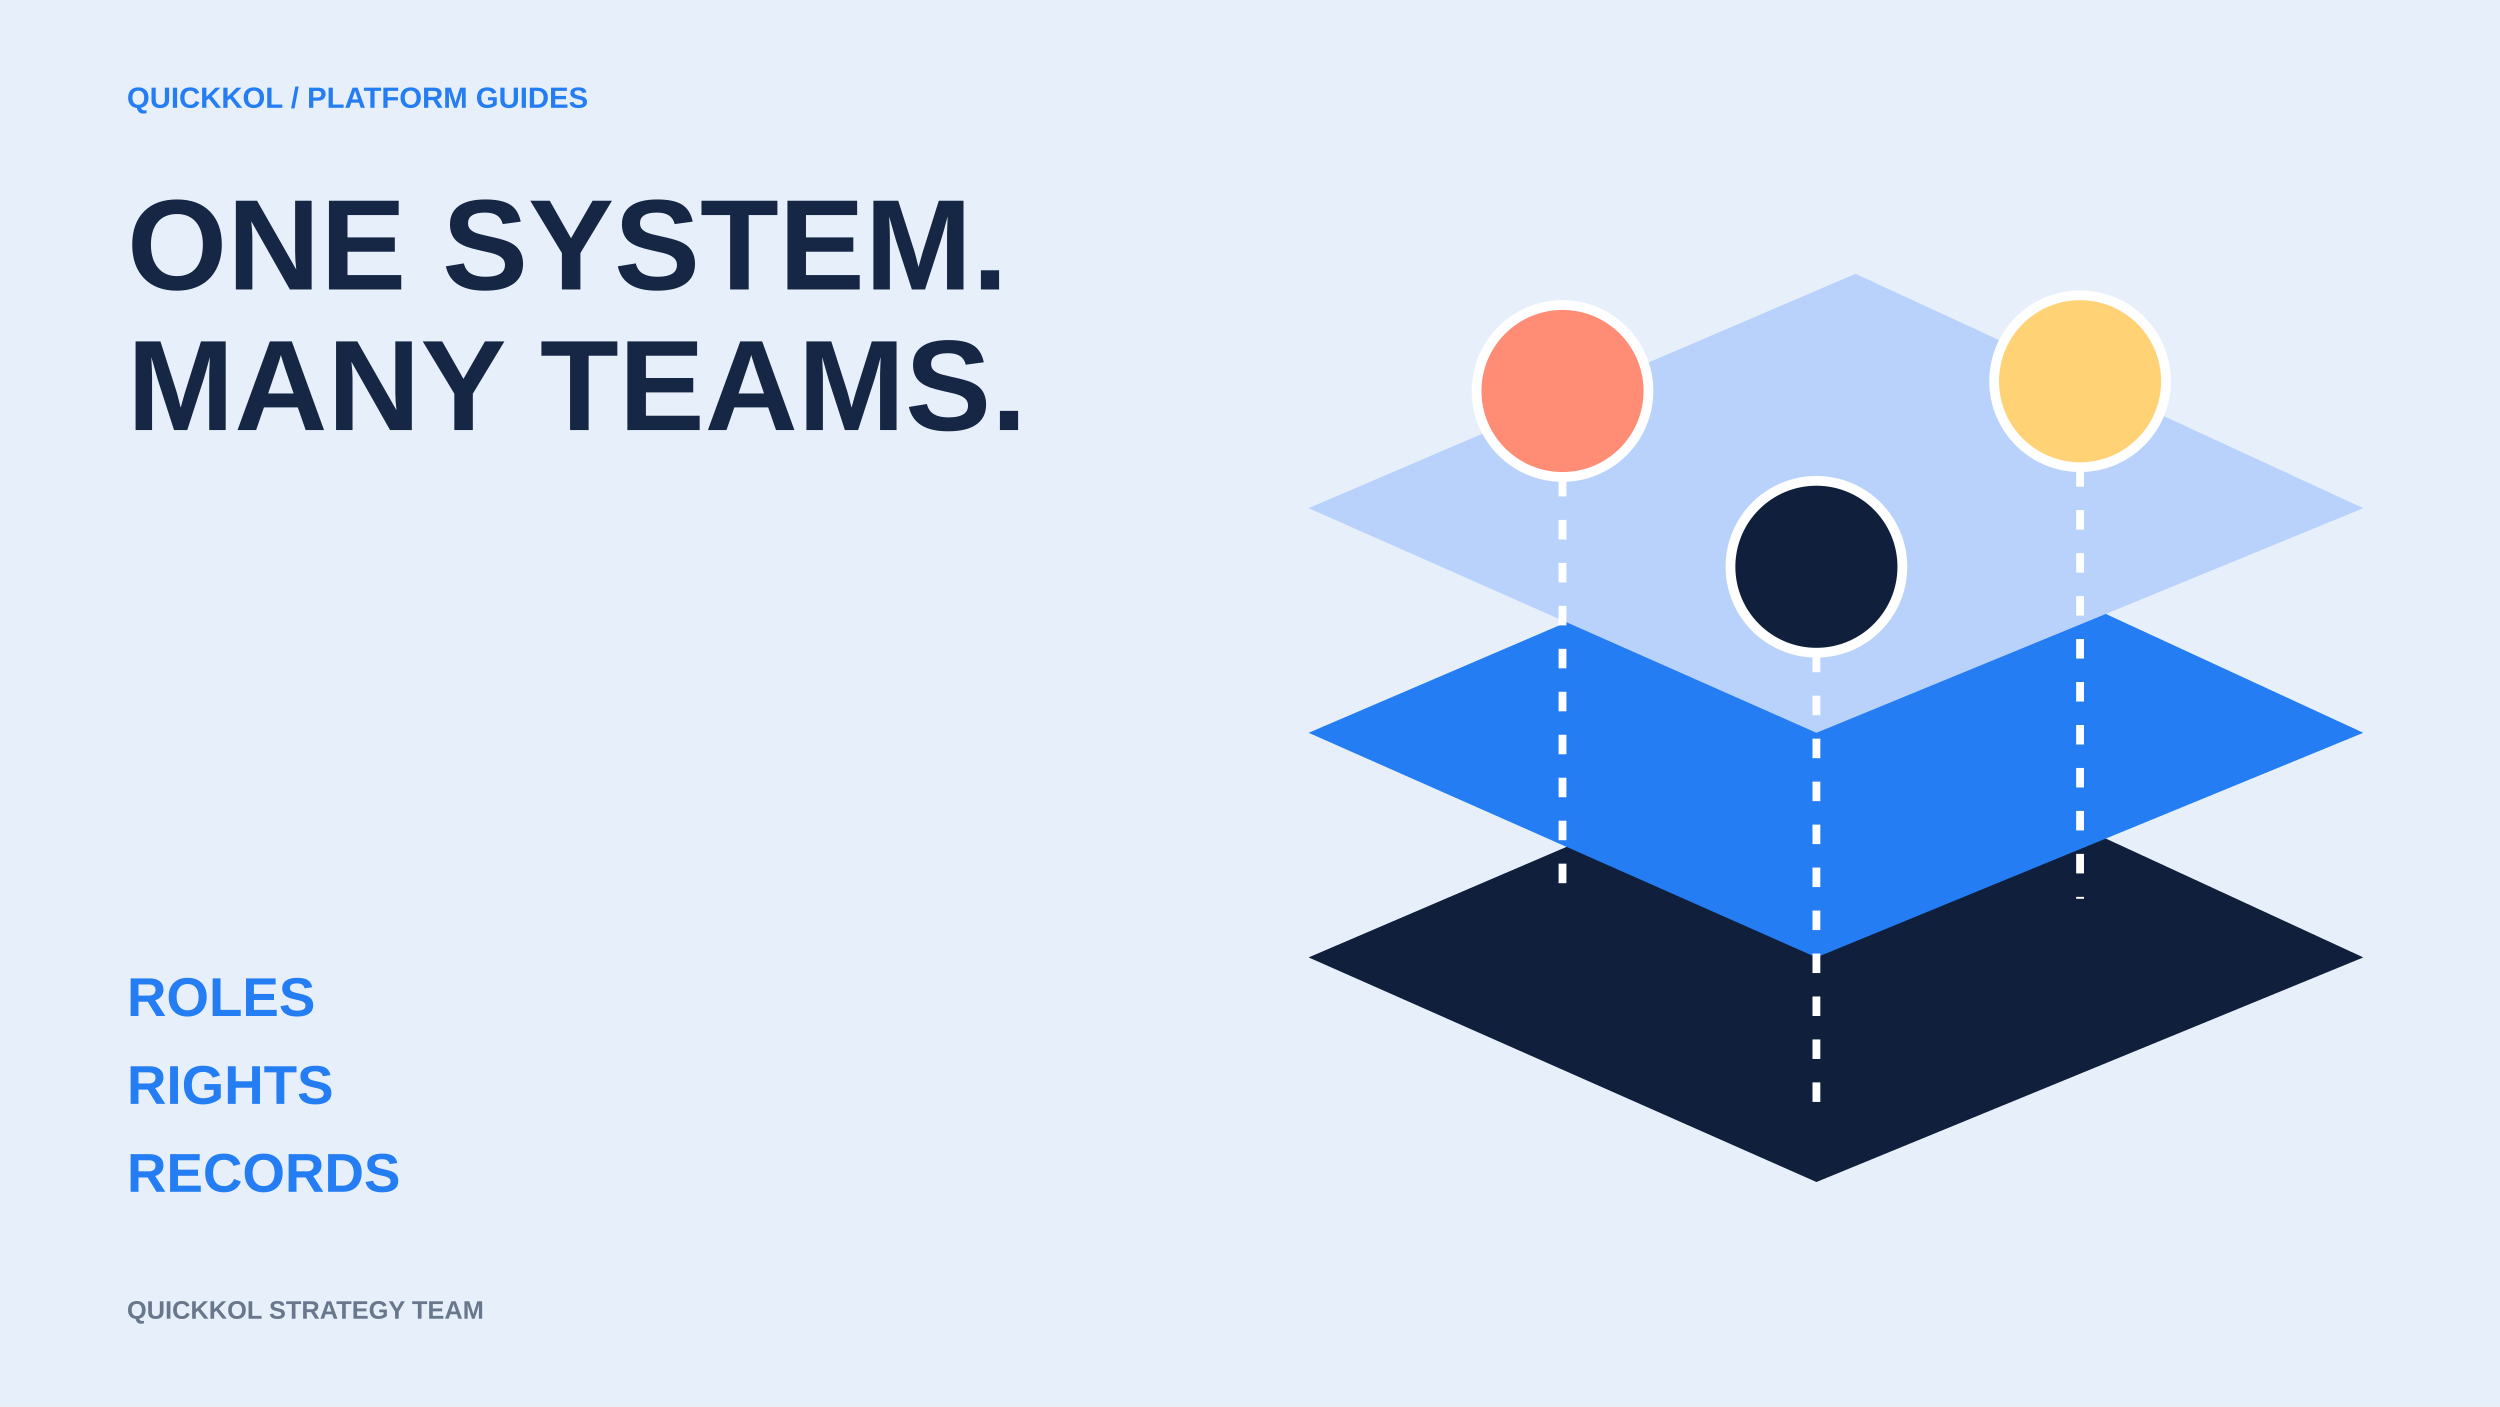
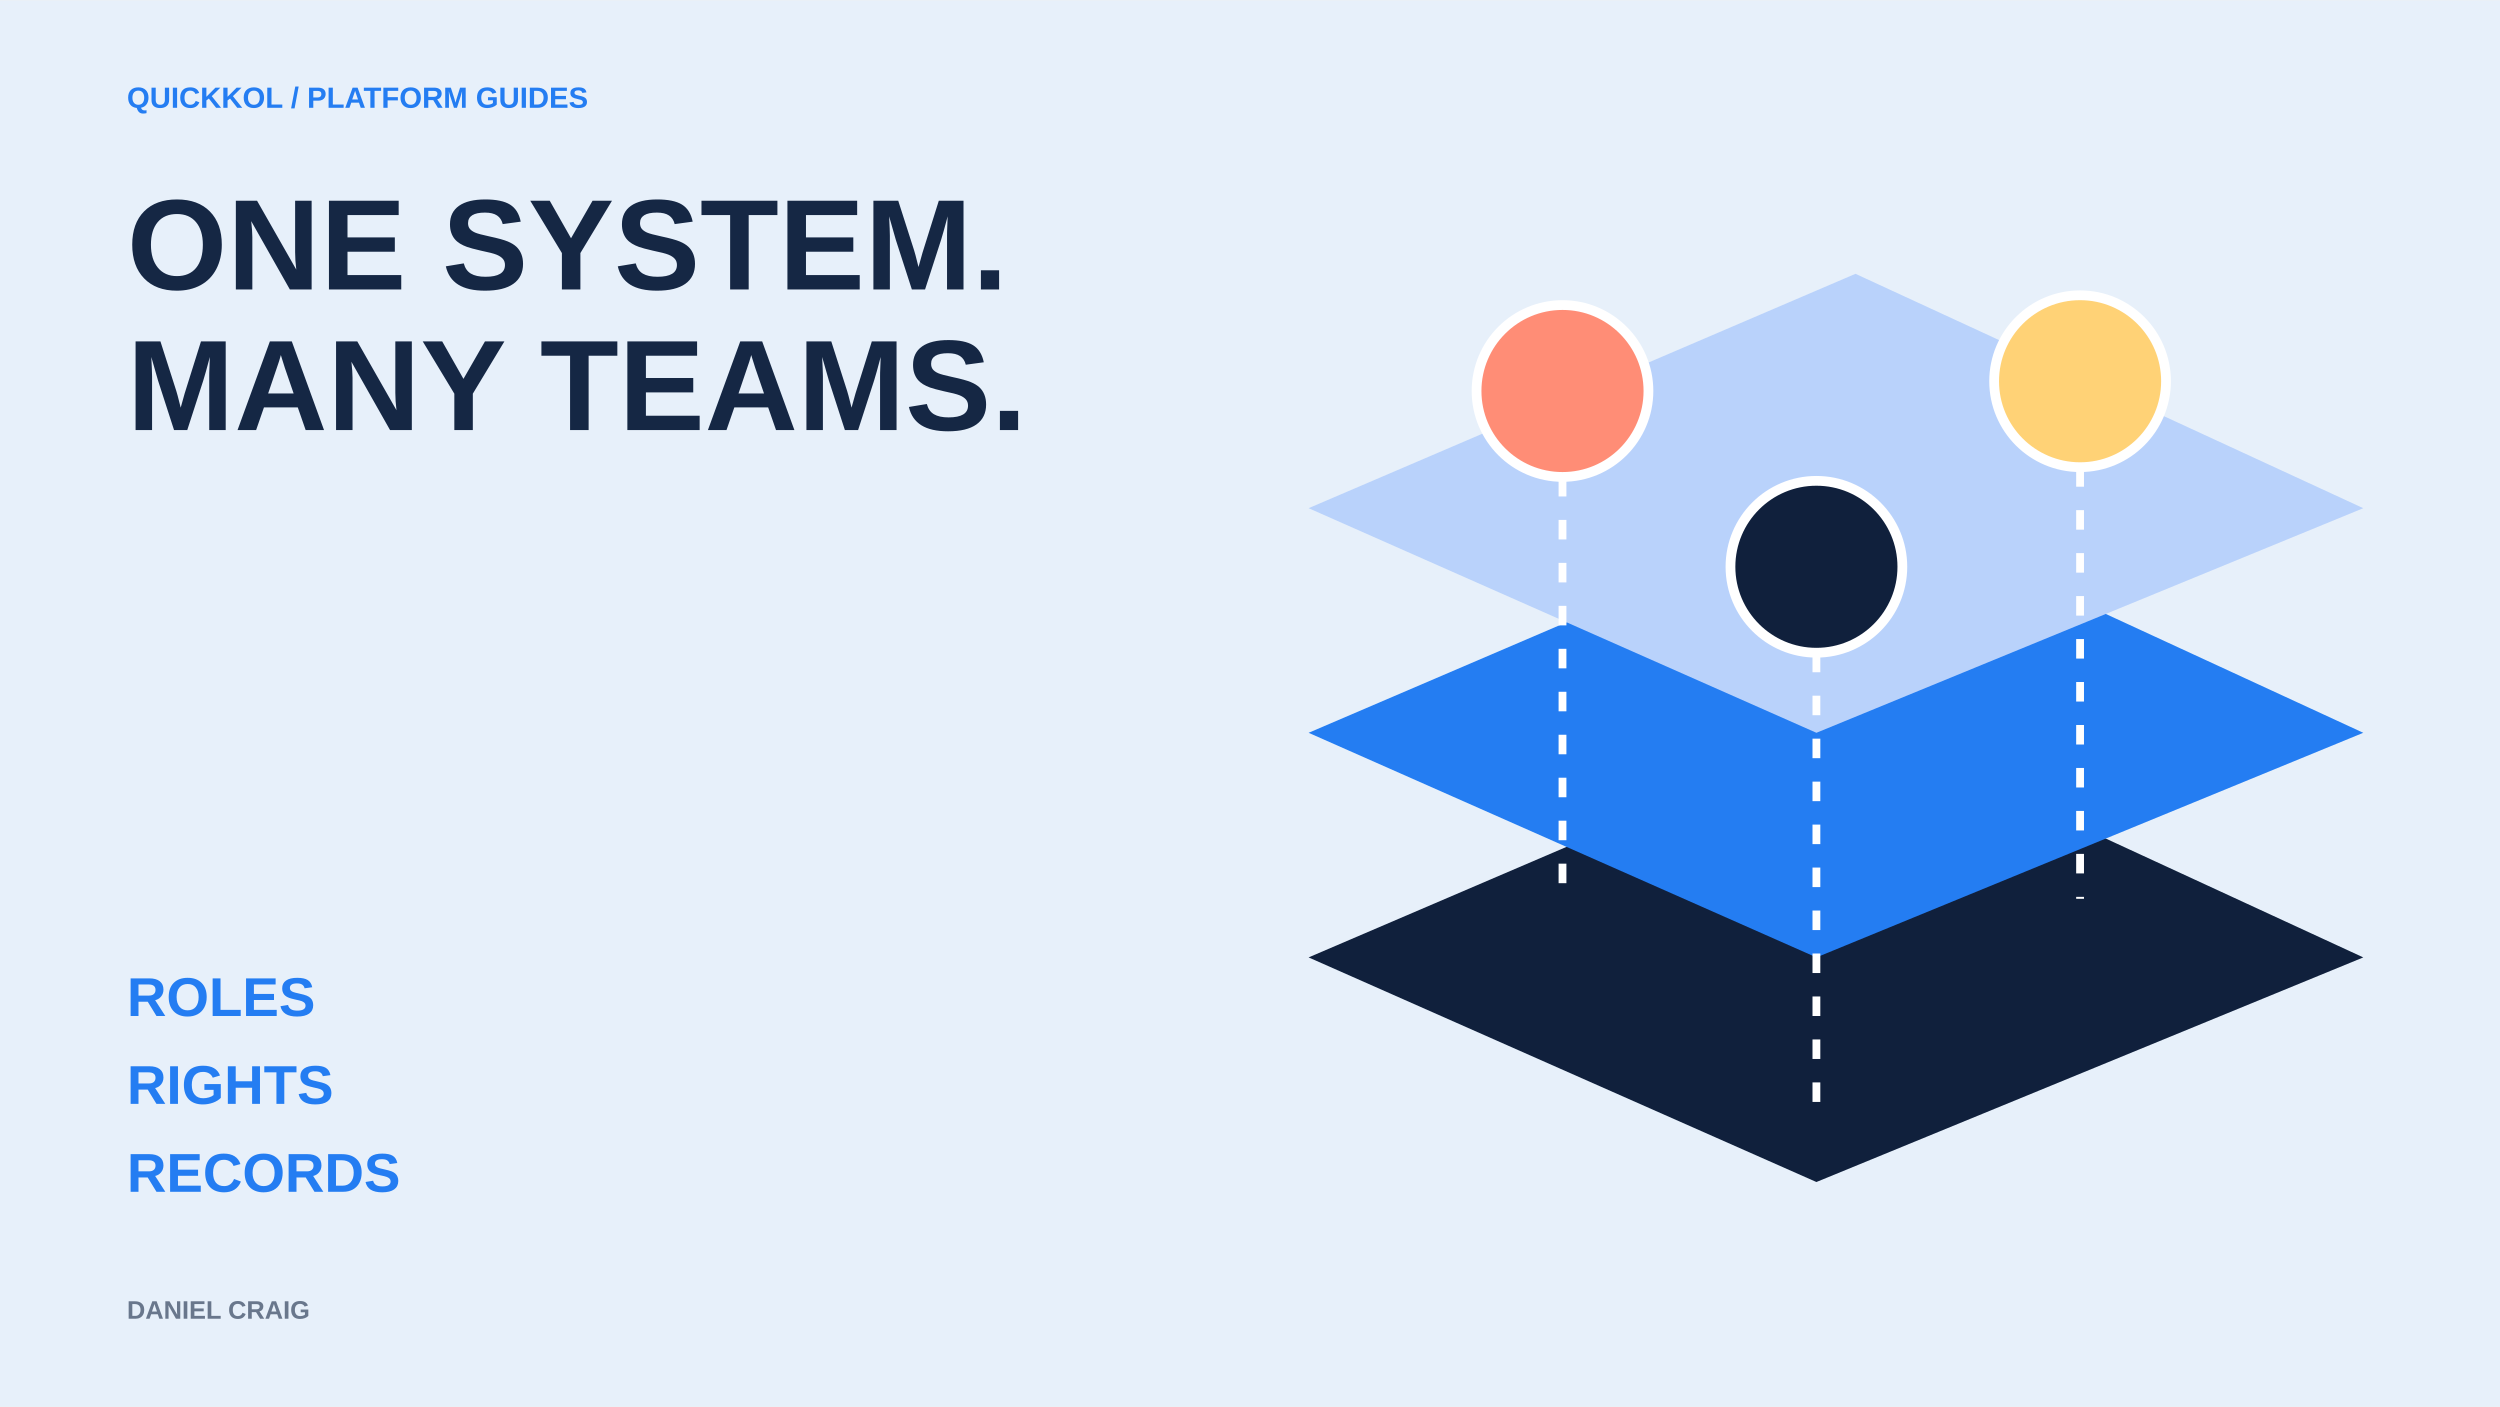
<svg xmlns="http://www.w3.org/2000/svg" width="1672" height="941" viewBox="0 0 1280 720" role="img">
  <rect width="1280" height="720" fill="#e7f0fa" />
  <text x="65" y="55" font-family="Arial, Helvetica, sans-serif" font-size="15" font-weight="700" fill="#247df2">QUICKKOL / PLATFORM GUIDES</text>
  <text x="65" y="148" font-family="Arial, Helvetica, sans-serif" font-size="66" font-weight="900" fill="#152744">ONE SYSTEM.</text>
  <text x="65" y="220" font-family="Arial, Helvetica, sans-serif" font-size="66" font-weight="900" fill="#152744">MANY TEAMS.</text>
  <g transform="translate(650 55)">
    <path d="M20 435l260 115 280-115-260-120Z" fill="#10203c" />
    <path d="M20 320l260 115 280-115-260-120Z" fill="#247df2" />
    <path d="M20 205l260 115 280-115-260-120Z" fill="#b9d2fb" />
    <path d="M150 145v260M415 140v265M280 235v280" stroke="#ffffff" stroke-width="4" stroke-dasharray="10 12" />
    <g>
      <circle cx="150" cy="145" r="44" fill="#ff8d76" stroke="#ffffff" stroke-width="5" />
      <circle cx="415" cy="140" r="44" fill="#ffd276" stroke="#ffffff" stroke-width="5" />
      <circle cx="280" cy="235" r="44" fill="#10203c" stroke="#ffffff" stroke-width="5" />
    </g>
  </g>
  <text x="65" y="520" font-family="Arial, Helvetica, sans-serif" font-size="28" font-weight="700" fill="#247df2">ROLES</text>
  <text x="65" y="565" font-family="Arial, Helvetica, sans-serif" font-size="28" font-weight="700" fill="#247df2">RIGHTS</text>
  <text x="65" y="610" font-family="Arial, Helvetica, sans-serif" font-size="28" font-weight="700" fill="#247df2">RECORDS</text>
-   <text x="65" y="675" font-family="Arial, Helvetica, sans-serif" font-size="13" font-weight="700" fill="#69778c">QUICKKOL STRATEGY TEAM</text>
+   <text x="65" y="675" font-family="Arial, Helvetica, sans-serif" font-size="13" font-weight="700" fill="#69778c">DANIEL CRAIG</text>
</svg>
